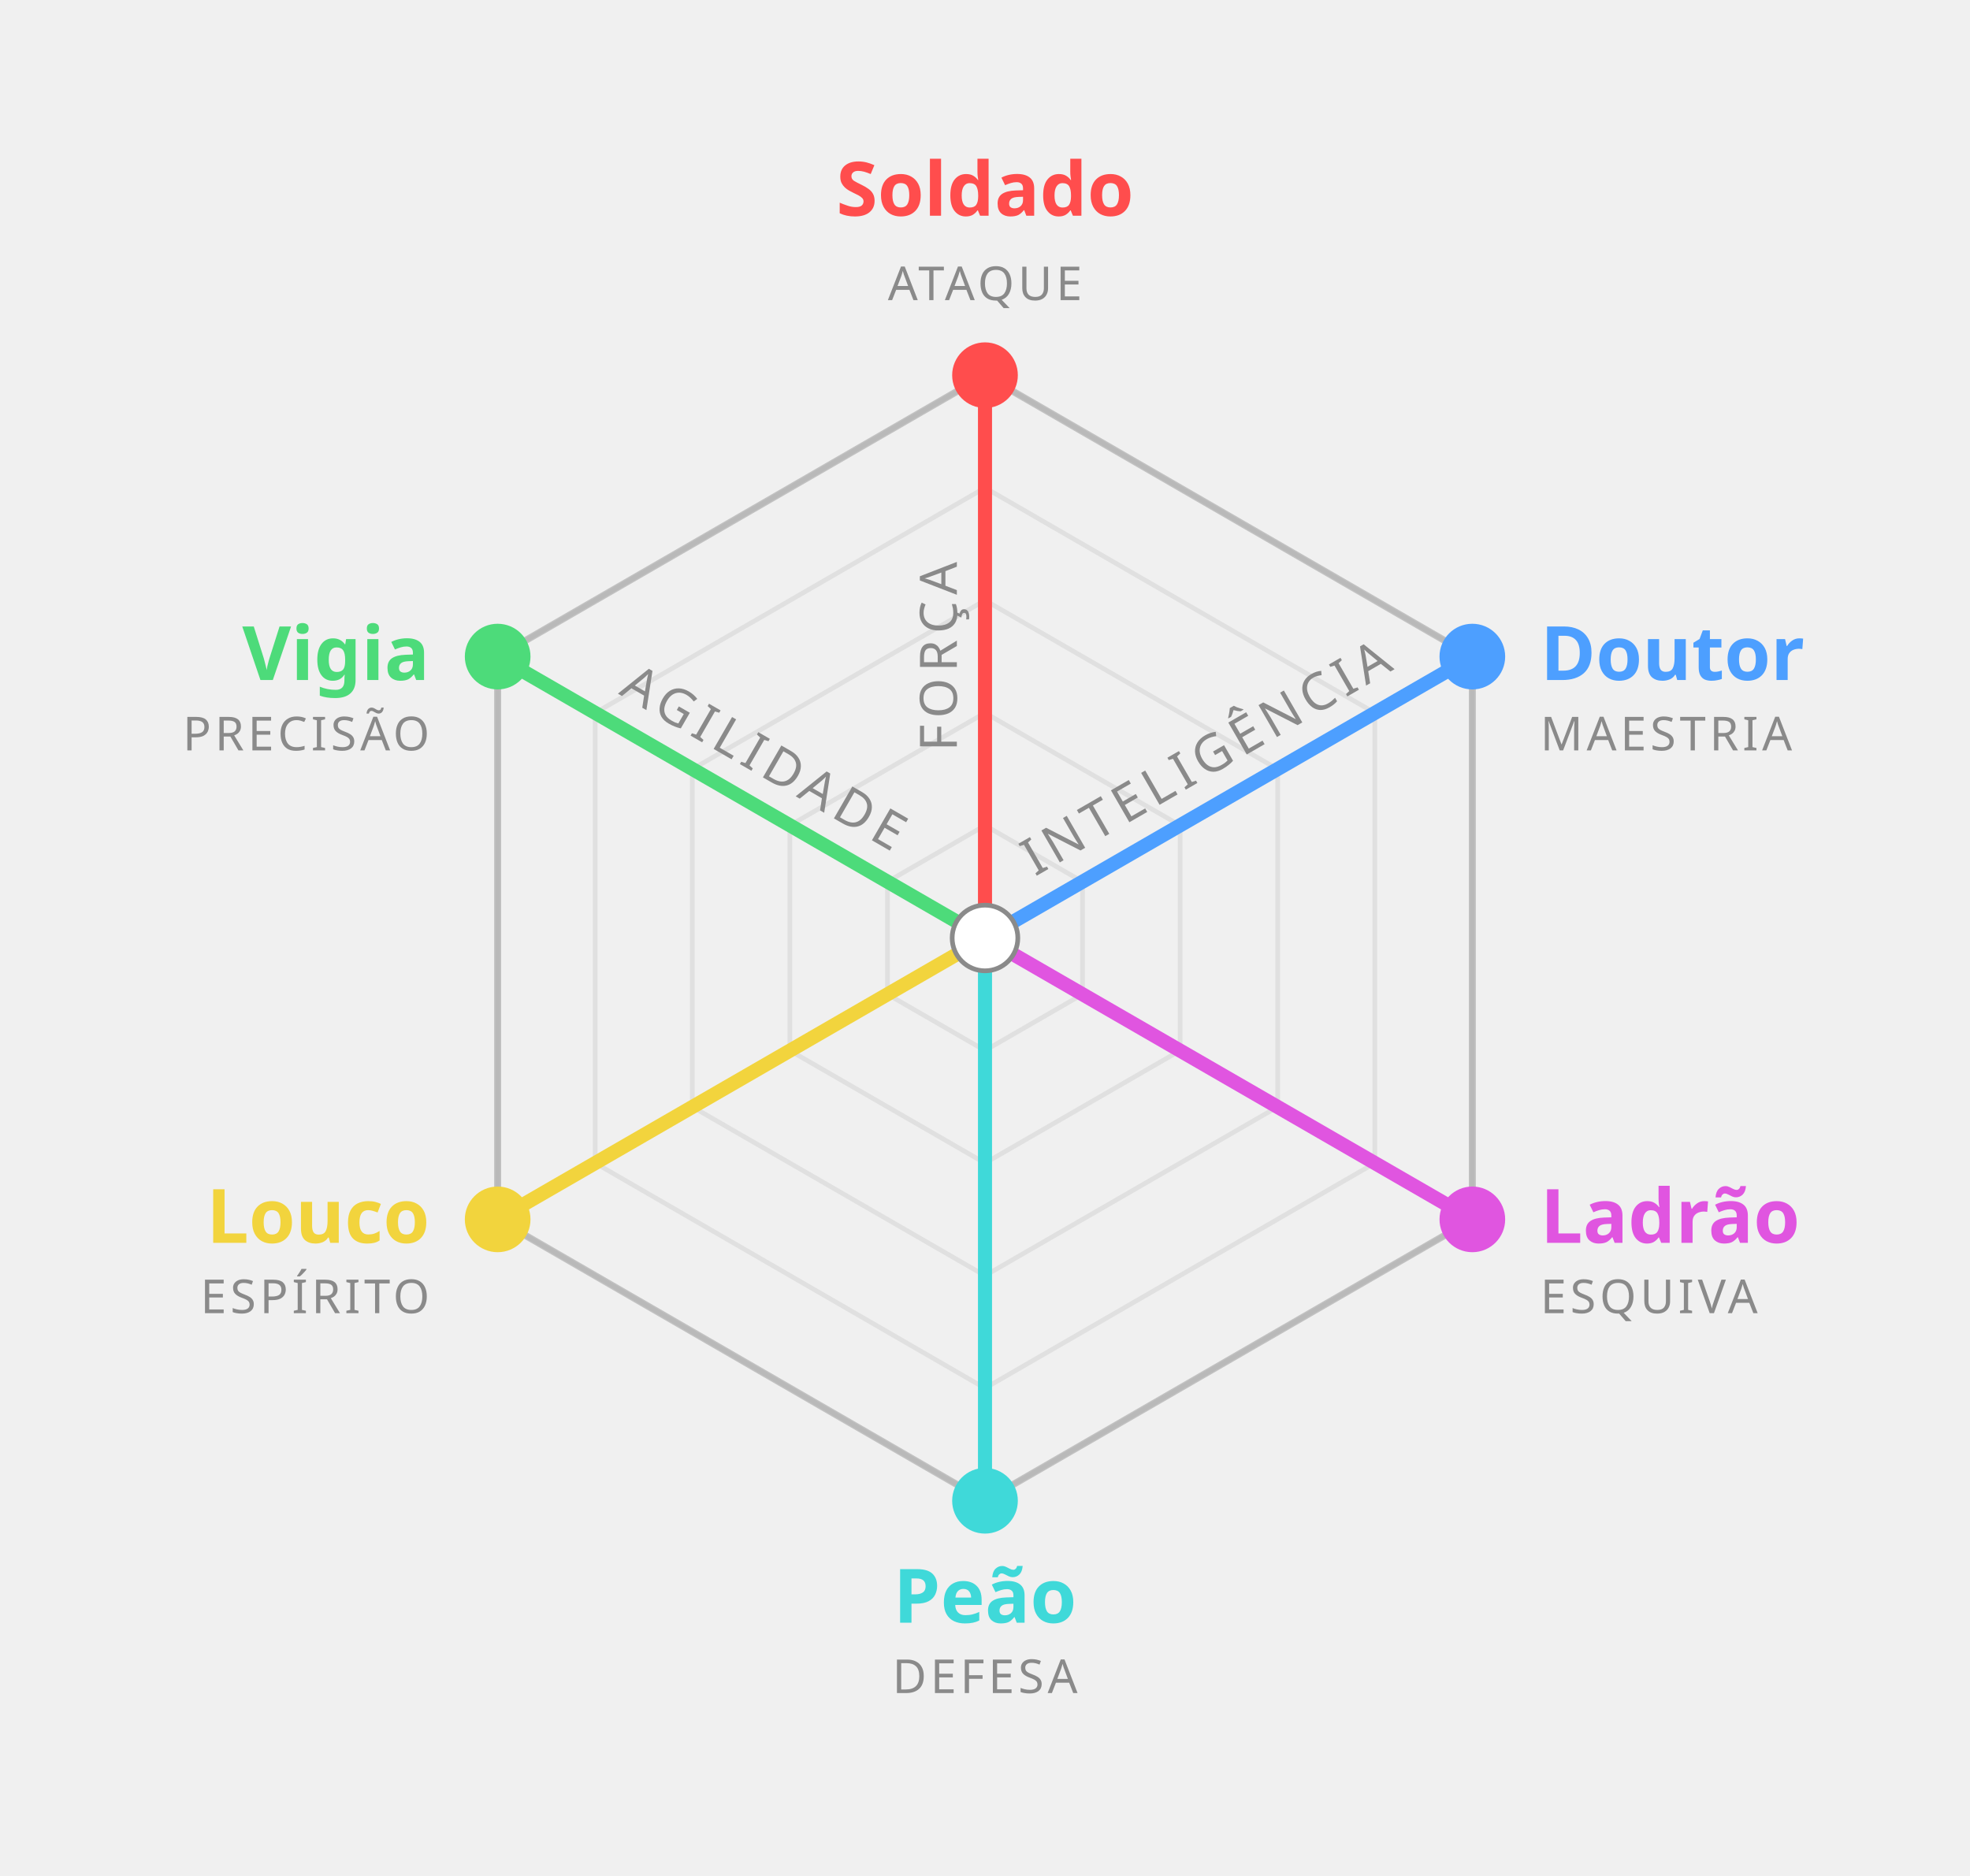
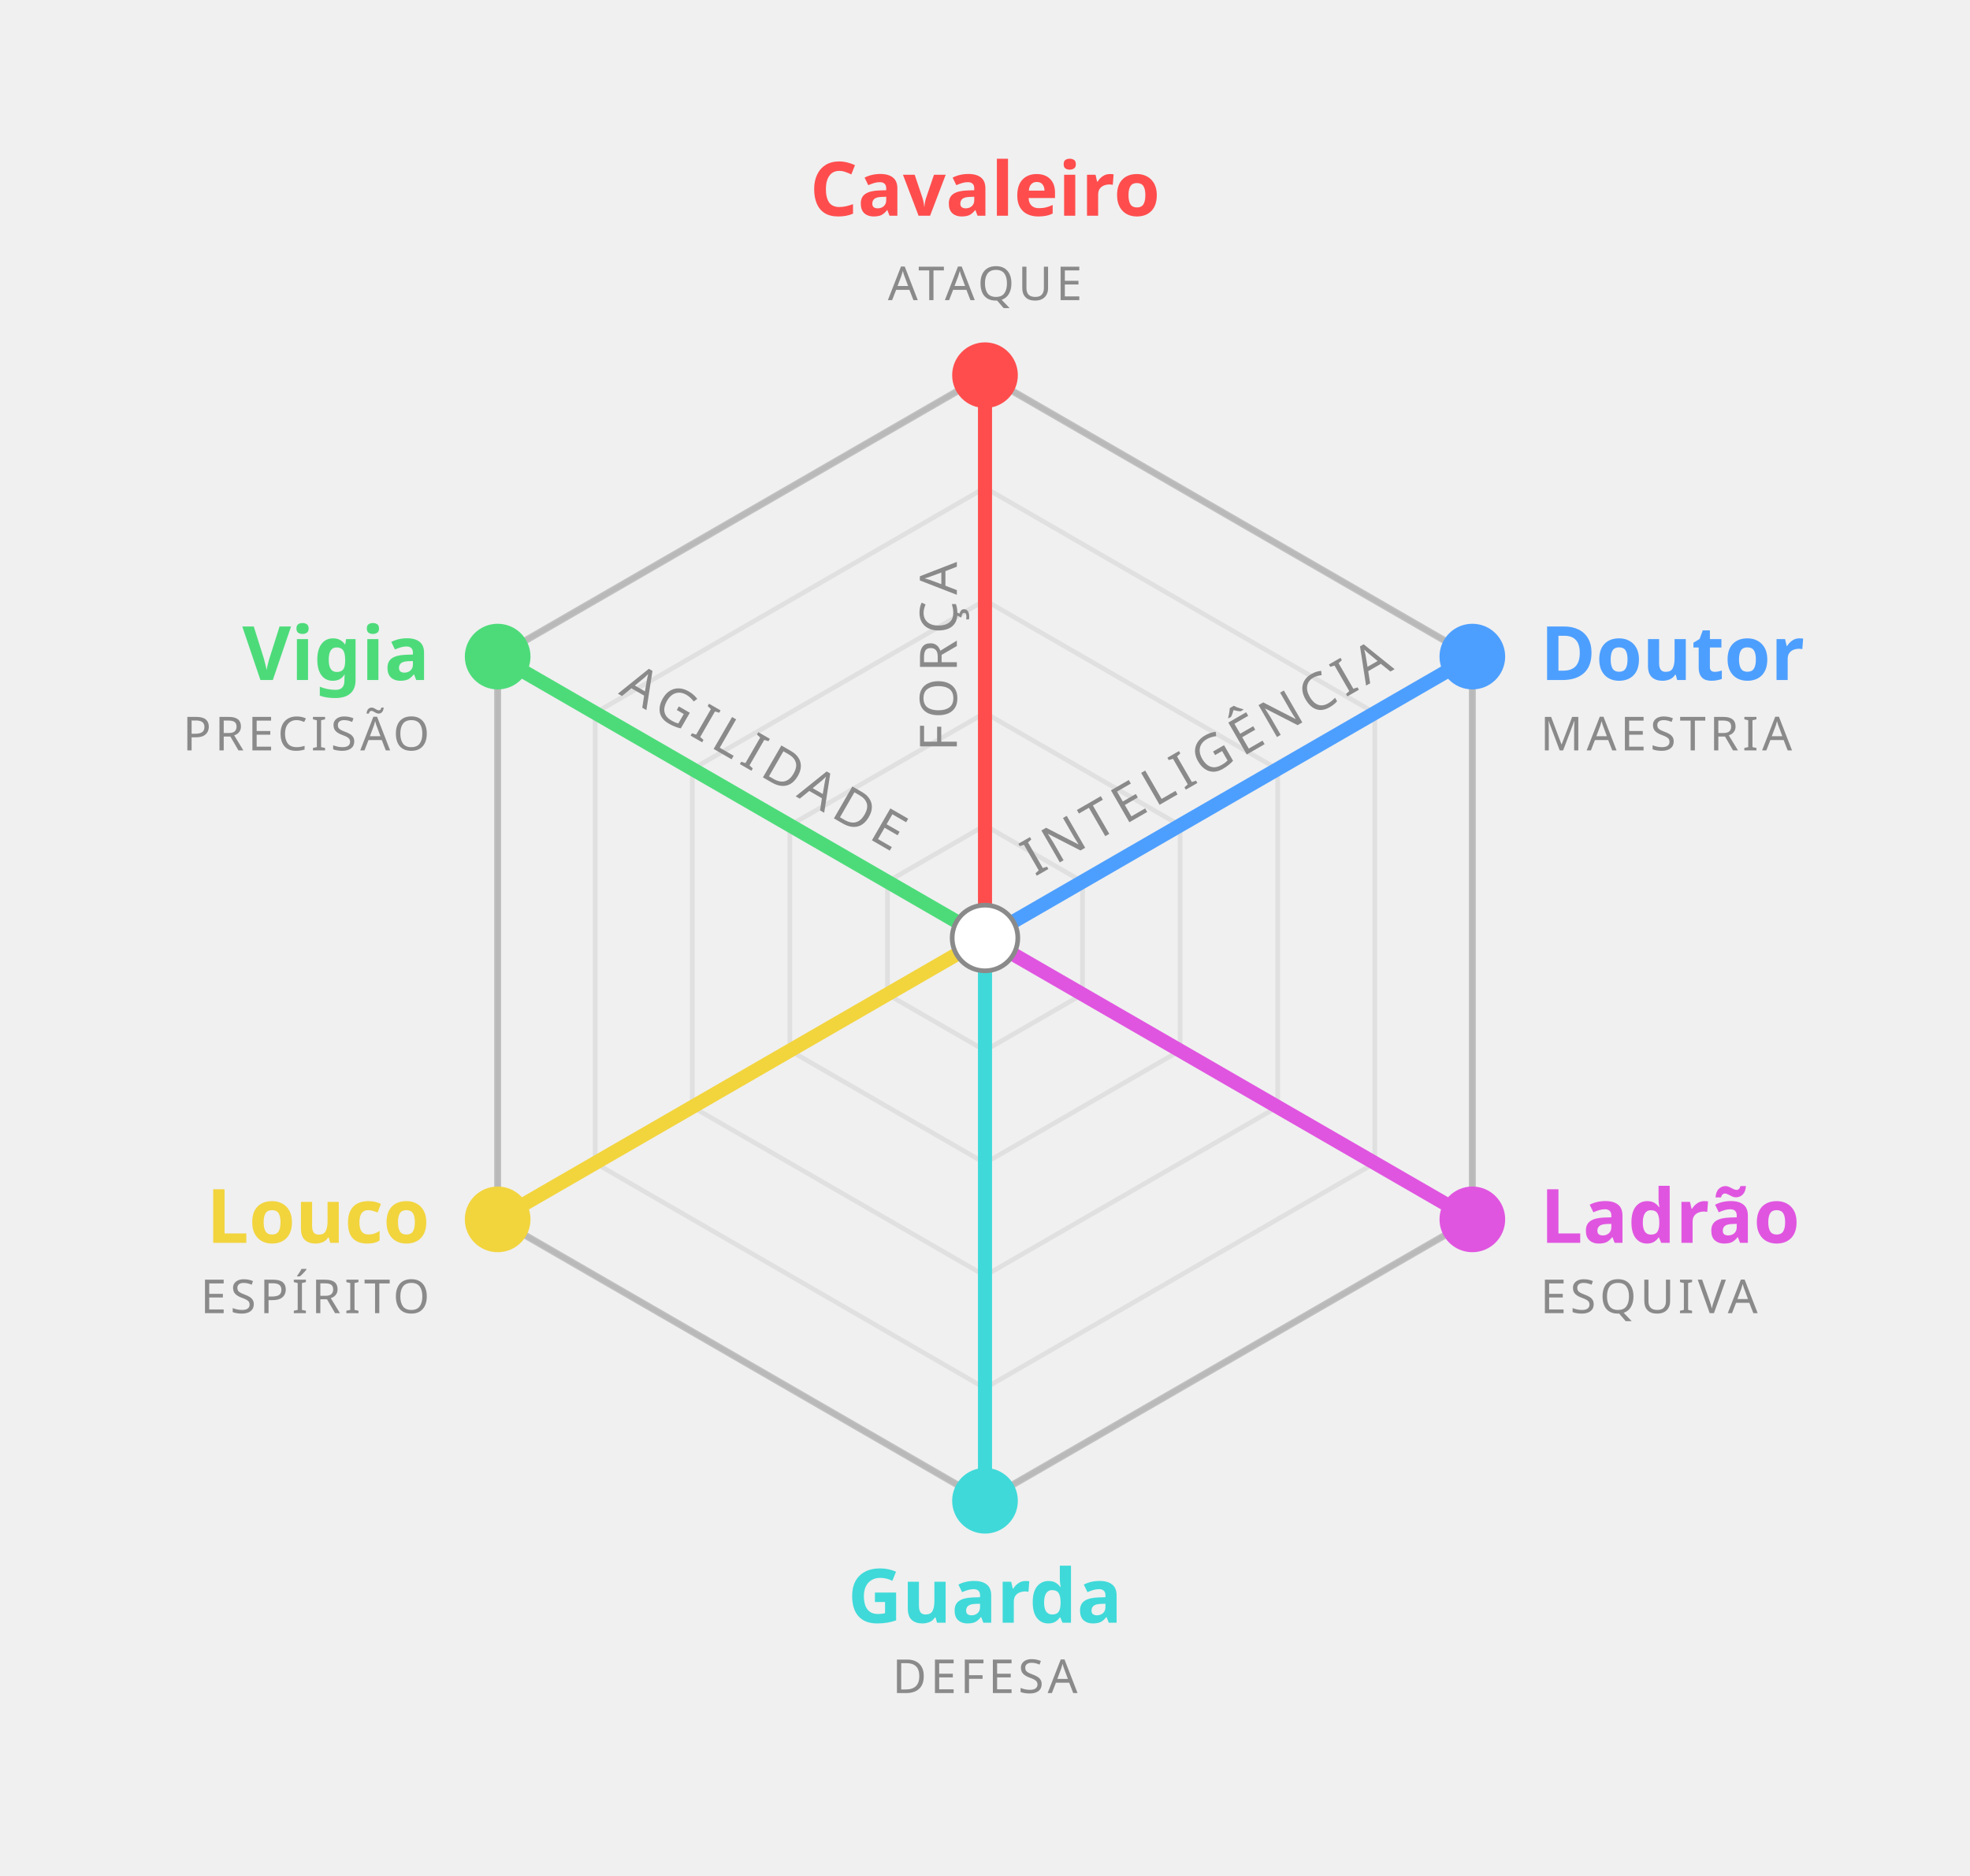
<svg xmlns="http://www.w3.org/2000/svg" viewBox="0 0 420 400" font-family="sans-serif">
  <defs>
    <linearGradient id="avc-Força" gradientUnits="userSpaceOnUse" x1="210.0" y1="80.0" x2="210.0" y2="320.0">
      <stop offset="0" stop-color="#FF4D4D" />
      <stop offset="1" stop-color="#3FD9D9" />
    </linearGradient>
    <linearGradient id="avc-Inteligência" gradientUnits="userSpaceOnUse" x1="313.9" y1="140.0" x2="106.1" y2="260.0">
      <stop offset="0" stop-color="#4D9FFF" />
      <stop offset="1" stop-color="#F2D43D" />
    </linearGradient>
    <linearGradient id="avc-Agilidade" gradientUnits="userSpaceOnUse" x1="106.1" y1="140.0" x2="313.9" y2="260.0">
      <stop offset="0" stop-color="#4DDB7A" />
      <stop offset="1" stop-color="#E055E0" />
    </linearGradient>
  </defs>
  <g fill="none" stroke="#8A8A8A" stroke-opacity="0.15">
    <polygon points="210.0,176.0 230.8,188.0 230.8,212.0 210.0,224.0 189.2,212.0 189.2,188.0" />
    <polygon points="210.0,152.0 251.6,176.0 251.6,224.0 210.0,248.0 168.4,224.0 168.4,176.0" />
    <polygon points="210.0,128.0 272.4,164.0 272.4,236.0 210.0,272.0 147.6,236.0 147.6,164.0" />
    <polygon points="210.0,104.0 293.1,152.0 293.1,248.0 210.0,296.0 126.9,248.0 126.9,152.0" />
    <polygon points="210.0,80.0 313.9,140.0 313.9,260.0 210.0,320.0 106.1,260.0 106.1,140.0" />
  </g>
  <polygon fill="none" stroke="#8A8A8A" stroke-opacity="0.45" stroke-width="1.5" points="210.0,80.0 313.9,140.0 313.9,260.0 210.0,320.0 106.1,260.0 106.1,140.0" />
  <line x1="210.0" y1="80.0" x2="210" y2="200" stroke="#FF4D4D" stroke-width="3" stroke-linecap="round" />
  <line x1="210.0" y1="320.0" x2="210" y2="200" stroke="#3FD9D9" stroke-width="3" stroke-linecap="round" />
  <line x1="313.9" y1="140.0" x2="210" y2="200" stroke="#4D9FFF" stroke-width="3" stroke-linecap="round" />
  <line x1="106.1" y1="260.0" x2="210" y2="200" stroke="#F2D43D" stroke-width="3" stroke-linecap="round" />
  <line x1="106.1" y1="140.0" x2="210" y2="200" stroke="#4DDB7A" stroke-width="3" stroke-linecap="round" />
  <line x1="313.9" y1="260.0" x2="210" y2="200" stroke="#E055E0" stroke-width="3" stroke-linecap="round" />
  <text x="210.0" y="140.0" transform="rotate(-90 210.0 140.0)" text-anchor="middle" dy="-6" font-size="11" letter-spacing="0.12em" fill="#8A8A8A">FORÇA</text>
  <text x="262.0" y="170.0" transform="rotate(-30 262.0 170.0)" text-anchor="middle" dy="-6" font-size="11" letter-spacing="0.12em" fill="#8A8A8A">INTELIGÊNCIA</text>
  <text x="158.0" y="170.0" transform="rotate(30 158.0 170.0)" text-anchor="middle" dy="-6" font-size="11" letter-spacing="0.12em" fill="#8A8A8A">AGILIDADE</text>
  <circle cx="210" cy="200" r="7" fill="#FFFFFF" stroke="#8A8A8A" stroke-width="1" />
  <circle cx="210.0" cy="80.0" r="7" fill="#FF4D4D" />
-   <text x="210.0" y="46.0" text-anchor="middle" font-size="16" font-weight="600" fill="#FF4D4D">Soldado</text>
+   <text x="210.0" y="46.0" text-anchor="middle" font-size="16" font-weight="600" fill="#FF4D4D">Cavaleiro</text>
  <text x="210.0" y="64.0" text-anchor="middle" font-size="10" letter-spacing="0.08em" fill="#8A8A8A">ATAQUE</text>
  <circle cx="313.9" cy="140.0" r="7" fill="#4D9FFF" />
  <text x="328.4" y="145.0" text-anchor="start" font-size="16" font-weight="600" fill="#4D9FFF">Doutor</text>
  <text x="328.4" y="160.0" text-anchor="start" font-size="10" letter-spacing="0.08em" fill="#8A8A8A">MAESTRIA</text>
  <circle cx="313.9" cy="260.0" r="7" fill="#E055E0" />
  <text x="328.4" y="265.0" text-anchor="start" font-size="16" font-weight="600" fill="#E055E0">Ladrão</text>
  <text x="328.4" y="280.0" text-anchor="start" font-size="10" letter-spacing="0.08em" fill="#8A8A8A">ESQUIVA</text>
  <circle cx="210.0" cy="320.0" r="7" fill="#3FD9D9" />
-   <text x="210.0" y="346.0" text-anchor="middle" font-size="16" font-weight="600" fill="#3FD9D9">Peão</text>
+   <text x="210.0" y="346.0" text-anchor="middle" font-size="16" font-weight="600" fill="#3FD9D9">Guarda</text>
  <text x="210.0" y="361.0" text-anchor="middle" font-size="10" letter-spacing="0.08em" fill="#8A8A8A">DEFESA</text>
  <circle cx="106.1" cy="260.0" r="7" fill="#F2D43D" />
  <text x="91.6" y="265.0" text-anchor="end" font-size="16" font-weight="600" fill="#F2D43D">Louco</text>
  <text x="91.6" y="280.0" text-anchor="end" font-size="10" letter-spacing="0.08em" fill="#8A8A8A">ESPÍRITO</text>
  <circle cx="106.1" cy="140.0" r="7" fill="#4DDB7A" />
  <text x="91.6" y="145.0" text-anchor="end" font-size="16" font-weight="600" fill="#4DDB7A">Vigia</text>
  <text x="91.6" y="160.0" text-anchor="end" font-size="10" letter-spacing="0.08em" fill="#8A8A8A">PRECISÃO</text>
</svg>
